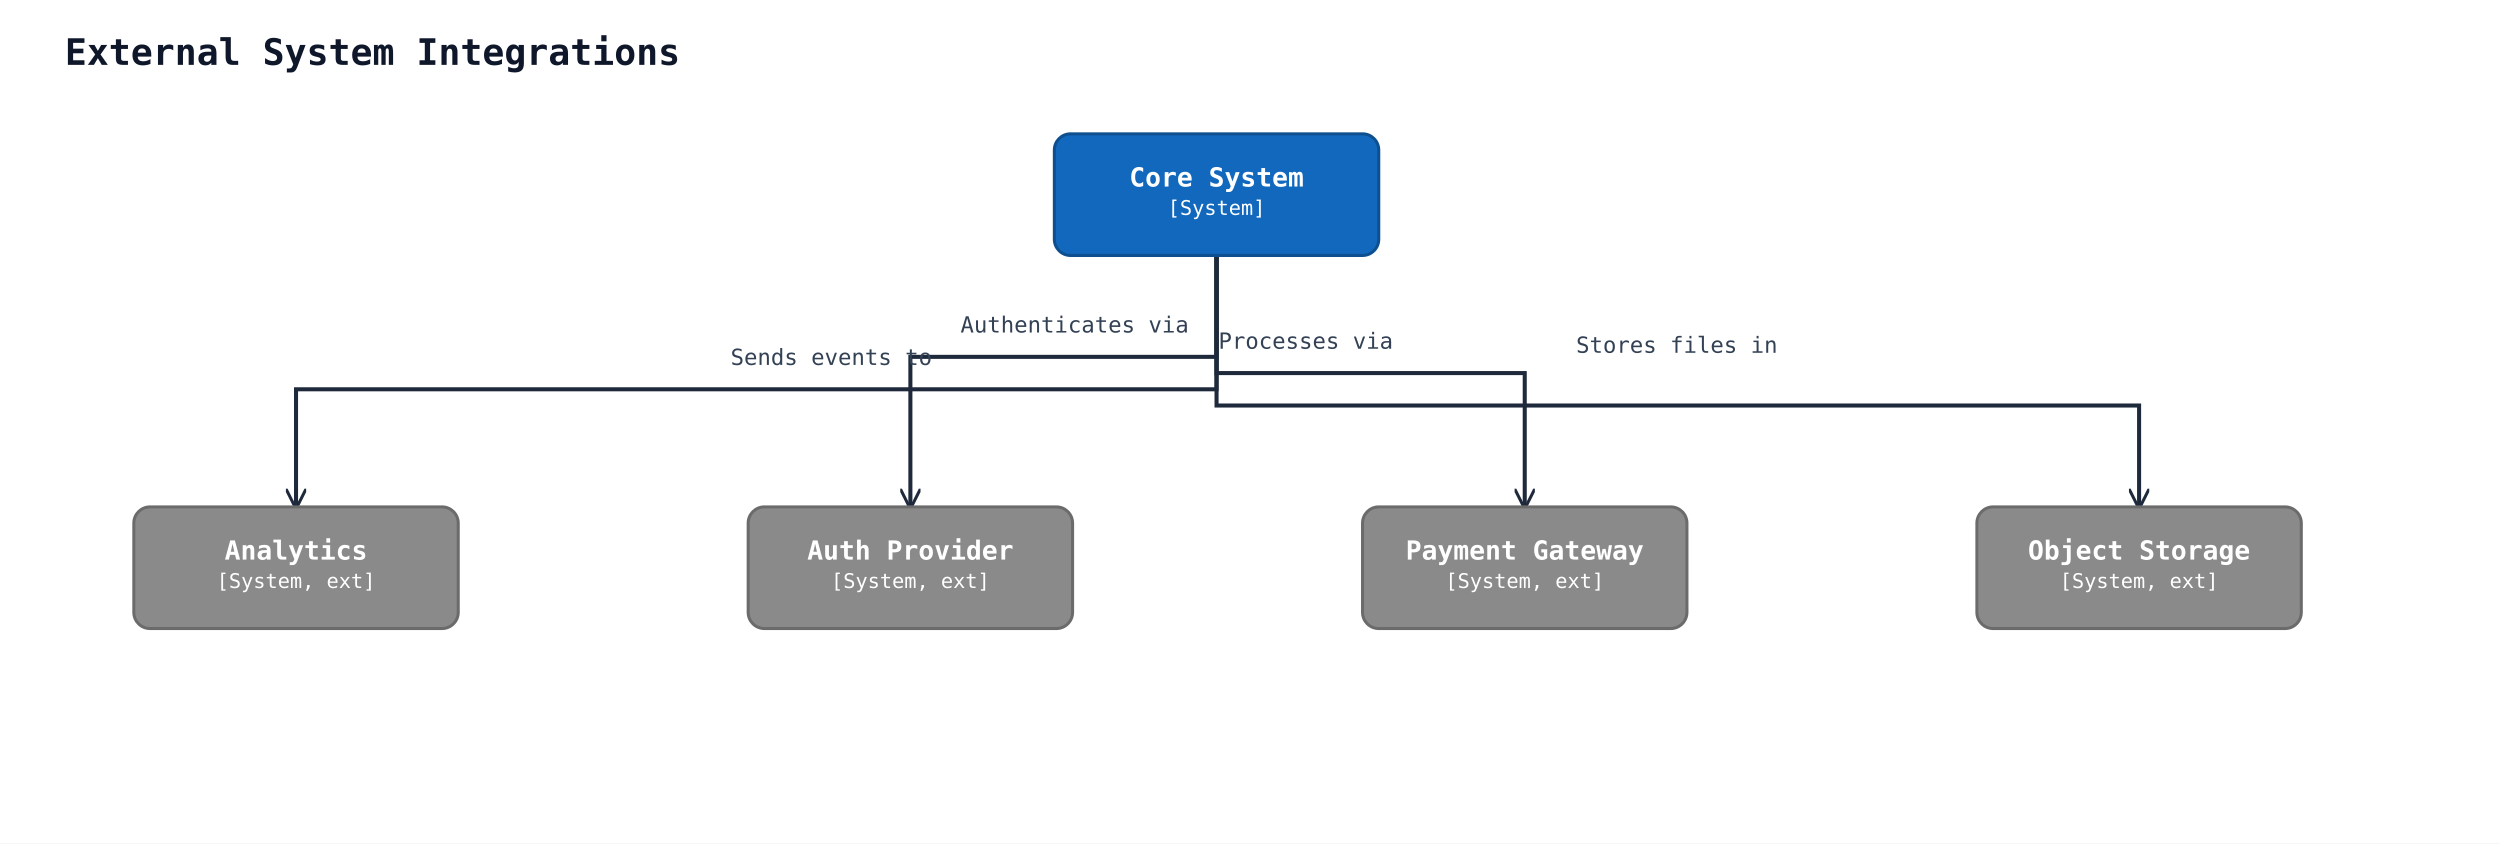
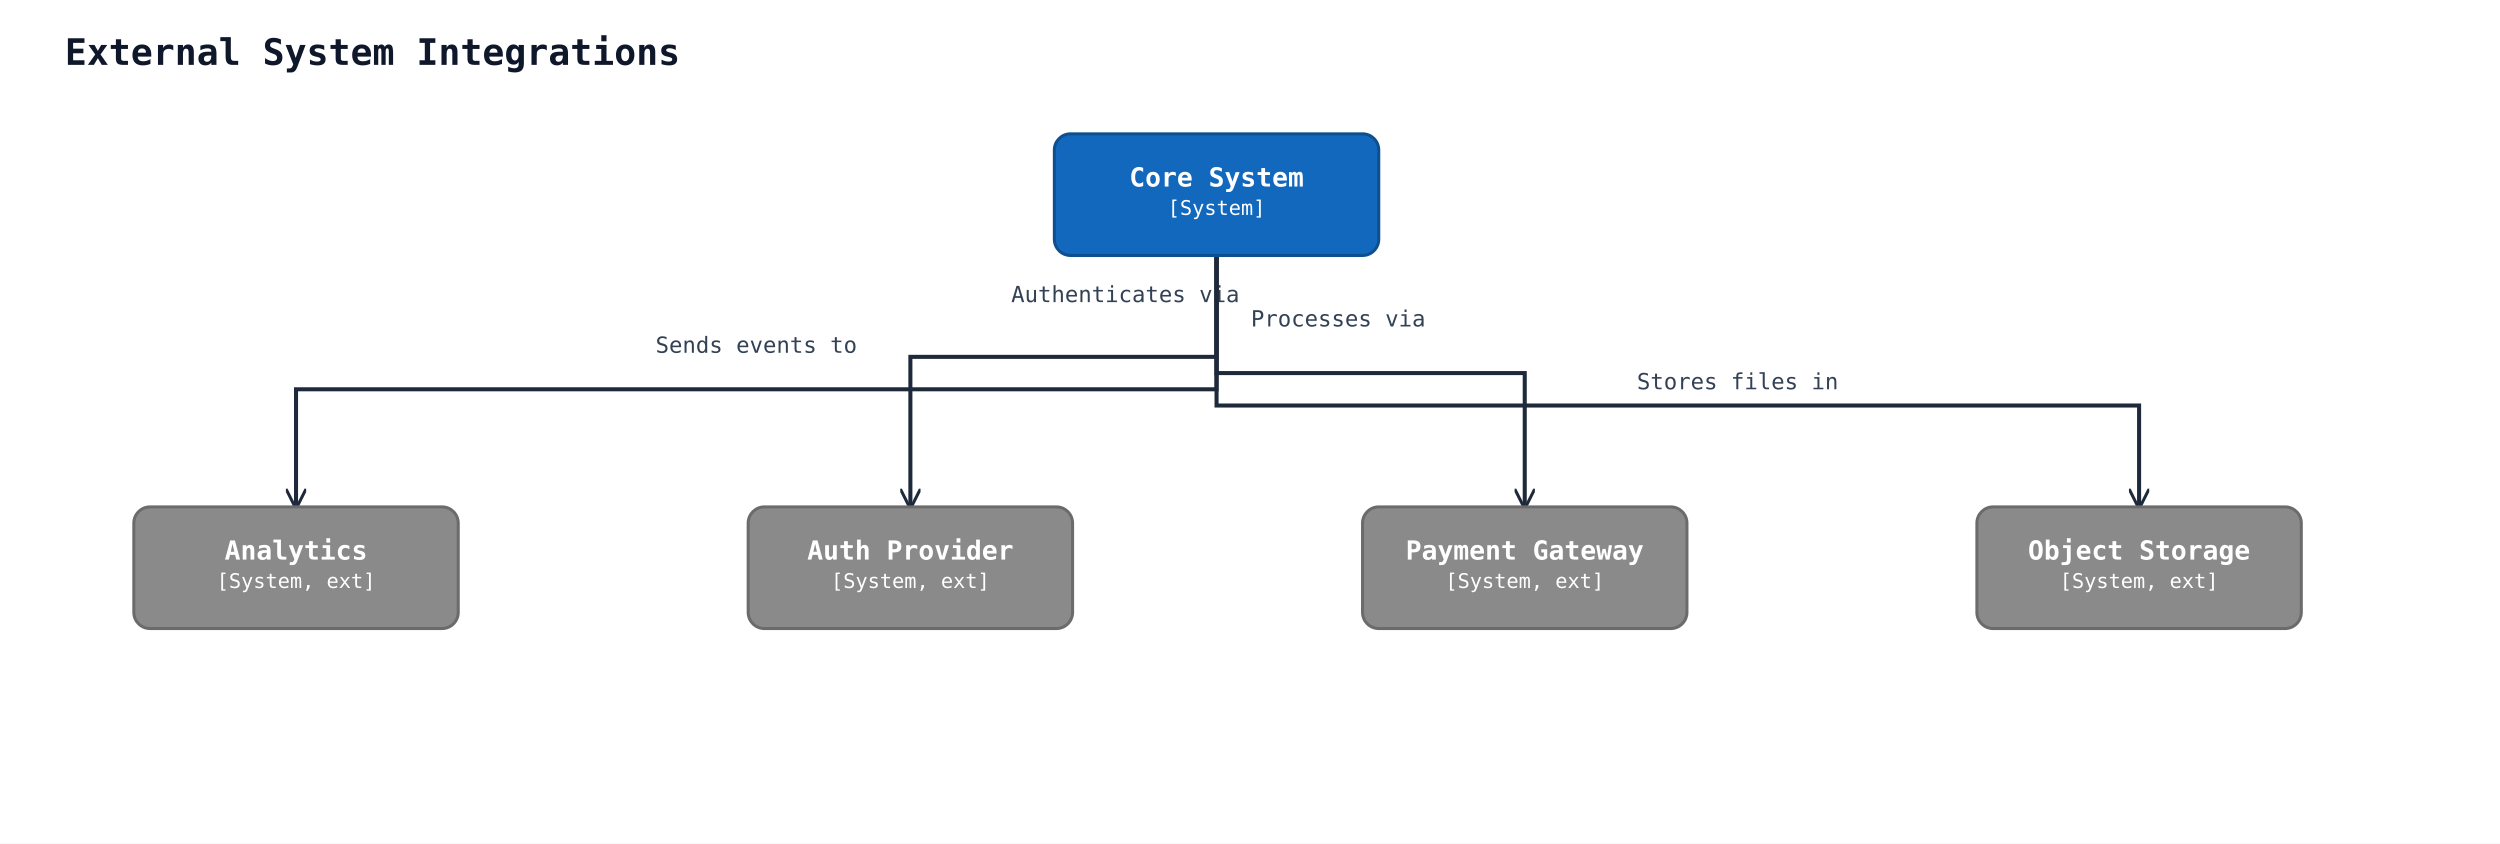
<svg xmlns="http://www.w3.org/2000/svg" width="1233" height="416" viewBox="0 0 1233 416">
  <rect width="100%" height="100%" fill="#ffffff" />
  <defs>
    <marker id="arrow-open" viewBox="0 0 10 10" refX="9" refY="5" markerWidth="10" markerHeight="10" markerUnits="userSpaceOnUse" orient="auto-start-reverse">
      <path d="M0,0 L10,5 L0,10" fill="none" stroke="#1e293b" stroke-width="1.5" />
    </marker>
    <marker id="arrow-triangle" viewBox="0 0 16 16" refX="15" refY="8" markerWidth="16" markerHeight="16" markerUnits="userSpaceOnUse" orient="auto-start-reverse">
      <polygon points="0,1 14,8 0,15" fill="#ffffff" stroke="#1e293b" stroke-width="1.5" fill-rule="nonzero" />
    </marker>
    <marker id="arrow-diamond-filled" viewBox="0 0 14 10" refX="13" refY="5" markerWidth="14" markerHeight="10" markerUnits="userSpaceOnUse" orient="auto-start-reverse">
      <path d="M0,5 L7,0 L14,5 L7,10 z" fill="#1e293b" stroke="#1e293b" stroke-width="1" />
    </marker>
    <marker id="arrow-diamond-open" viewBox="0 0 14 10" refX="13" refY="5" markerWidth="14" markerHeight="10" markerUnits="userSpaceOnUse" orient="auto-start-reverse">
      <path d="M0,5 L7,0 L14,5 L7,10 z" fill="#ffffff" stroke="#1e293b" stroke-width="1" />
    </marker>
  </defs>
  <text x="32" y="32" font-family="monospace" font-size="18" font-weight="600" fill="#0f172a">External System Integrations</text>
  <polyline class="uml-relation" data-uml-from="core" data-uml-to="auth" data-uml-arrow="--&gt;" points="600,126 600,176 449,176 449,250" fill="none" stroke="#1e293b" stroke-width="2" marker-end="url(#arrow-open)" />
-   <text x="530" y="164" text-anchor="middle" font-family="monospace" font-size="11" fill="#334155">Authenticates via</text>
+   <text x="555" y="149" text-anchor="middle" font-family="monospace" font-size="11" fill="#334155">Authenticates via</text>
  <polyline class="uml-relation" data-uml-from="core" data-uml-to="payment" data-uml-arrow="--&gt;" points="600,126 600,184 752,184 752,250" fill="none" stroke="#1e293b" stroke-width="2" marker-end="url(#arrow-open)" />
-   <text x="644" y="172" text-anchor="middle" font-family="monospace" font-size="11" fill="#334155">Processes via</text>
+   <text x="660" y="161" text-anchor="middle" font-family="monospace" font-size="11" fill="#334155">Processes via</text>
  <polyline class="uml-relation" data-uml-from="core" data-uml-to="analytics" data-uml-arrow="--&gt;" points="600,126 600,192 146,192 146,250" fill="none" stroke="#1e293b" stroke-width="2" marker-end="url(#arrow-open)" />
-   <text x="410" y="180" text-anchor="middle" font-family="monospace" font-size="11" fill="#334155">Sends events to</text>
+   <text x="373" y="174" text-anchor="middle" font-family="monospace" font-size="11" fill="#334155">Sends events to</text>
  <polyline class="uml-relation" data-uml-from="core" data-uml-to="storage" data-uml-arrow="--&gt;" points="600,126 600,200 1055,200 1055,250" fill="none" stroke="#1e293b" stroke-width="2" marker-end="url(#arrow-open)" />
-   <text x="827" y="174" text-anchor="middle" font-family="monospace" font-size="11" fill="#334155">Stores files in</text>
+   <text x="857" y="192" text-anchor="middle" font-family="monospace" font-size="11" fill="#334155">Stores files in</text>
  <rect x="520" y="66" width="160" height="60" rx="8" ry="8" fill="#1168bd" stroke="#0d4f8f" stroke-width="1.5" />
  <text x="600" y="92" text-anchor="middle" font-family="monospace" font-size="13" font-weight="600" fill="#ffffff">Core System</text>
  <text x="600" y="106" text-anchor="middle" font-family="monospace" font-size="10" fill="#ffffff">[System]</text>
  <rect x="369" y="250" width="160" height="60" rx="8" ry="8" fill="#8a8a8a" stroke="#6b6b6b" stroke-width="1.5" />
  <text x="449" y="276" text-anchor="middle" font-family="monospace" font-size="13" font-weight="600" fill="#ffffff">Auth Provider</text>
  <text x="449" y="290" text-anchor="middle" font-family="monospace" font-size="10" fill="#ffffff">[System, ext]</text>
  <rect x="672" y="250" width="160" height="60" rx="8" ry="8" fill="#8a8a8a" stroke="#6b6b6b" stroke-width="1.5" />
  <text x="752" y="276" text-anchor="middle" font-family="monospace" font-size="13" font-weight="600" fill="#ffffff">Payment Gateway</text>
  <text x="752" y="290" text-anchor="middle" font-family="monospace" font-size="10" fill="#ffffff">[System, ext]</text>
  <rect x="66" y="250" width="160" height="60" rx="8" ry="8" fill="#8a8a8a" stroke="#6b6b6b" stroke-width="1.5" />
  <text x="146" y="276" text-anchor="middle" font-family="monospace" font-size="13" font-weight="600" fill="#ffffff">Analytics</text>
  <text x="146" y="290" text-anchor="middle" font-family="monospace" font-size="10" fill="#ffffff">[System, ext]</text>
  <rect x="975" y="250" width="160" height="60" rx="8" ry="8" fill="#8a8a8a" stroke="#6b6b6b" stroke-width="1.5" />
  <text x="1055" y="276" text-anchor="middle" font-family="monospace" font-size="13" font-weight="600" fill="#ffffff">Object Storage</text>
  <text x="1055" y="290" text-anchor="middle" font-family="monospace" font-size="10" fill="#ffffff">[System, ext]</text>
</svg>
